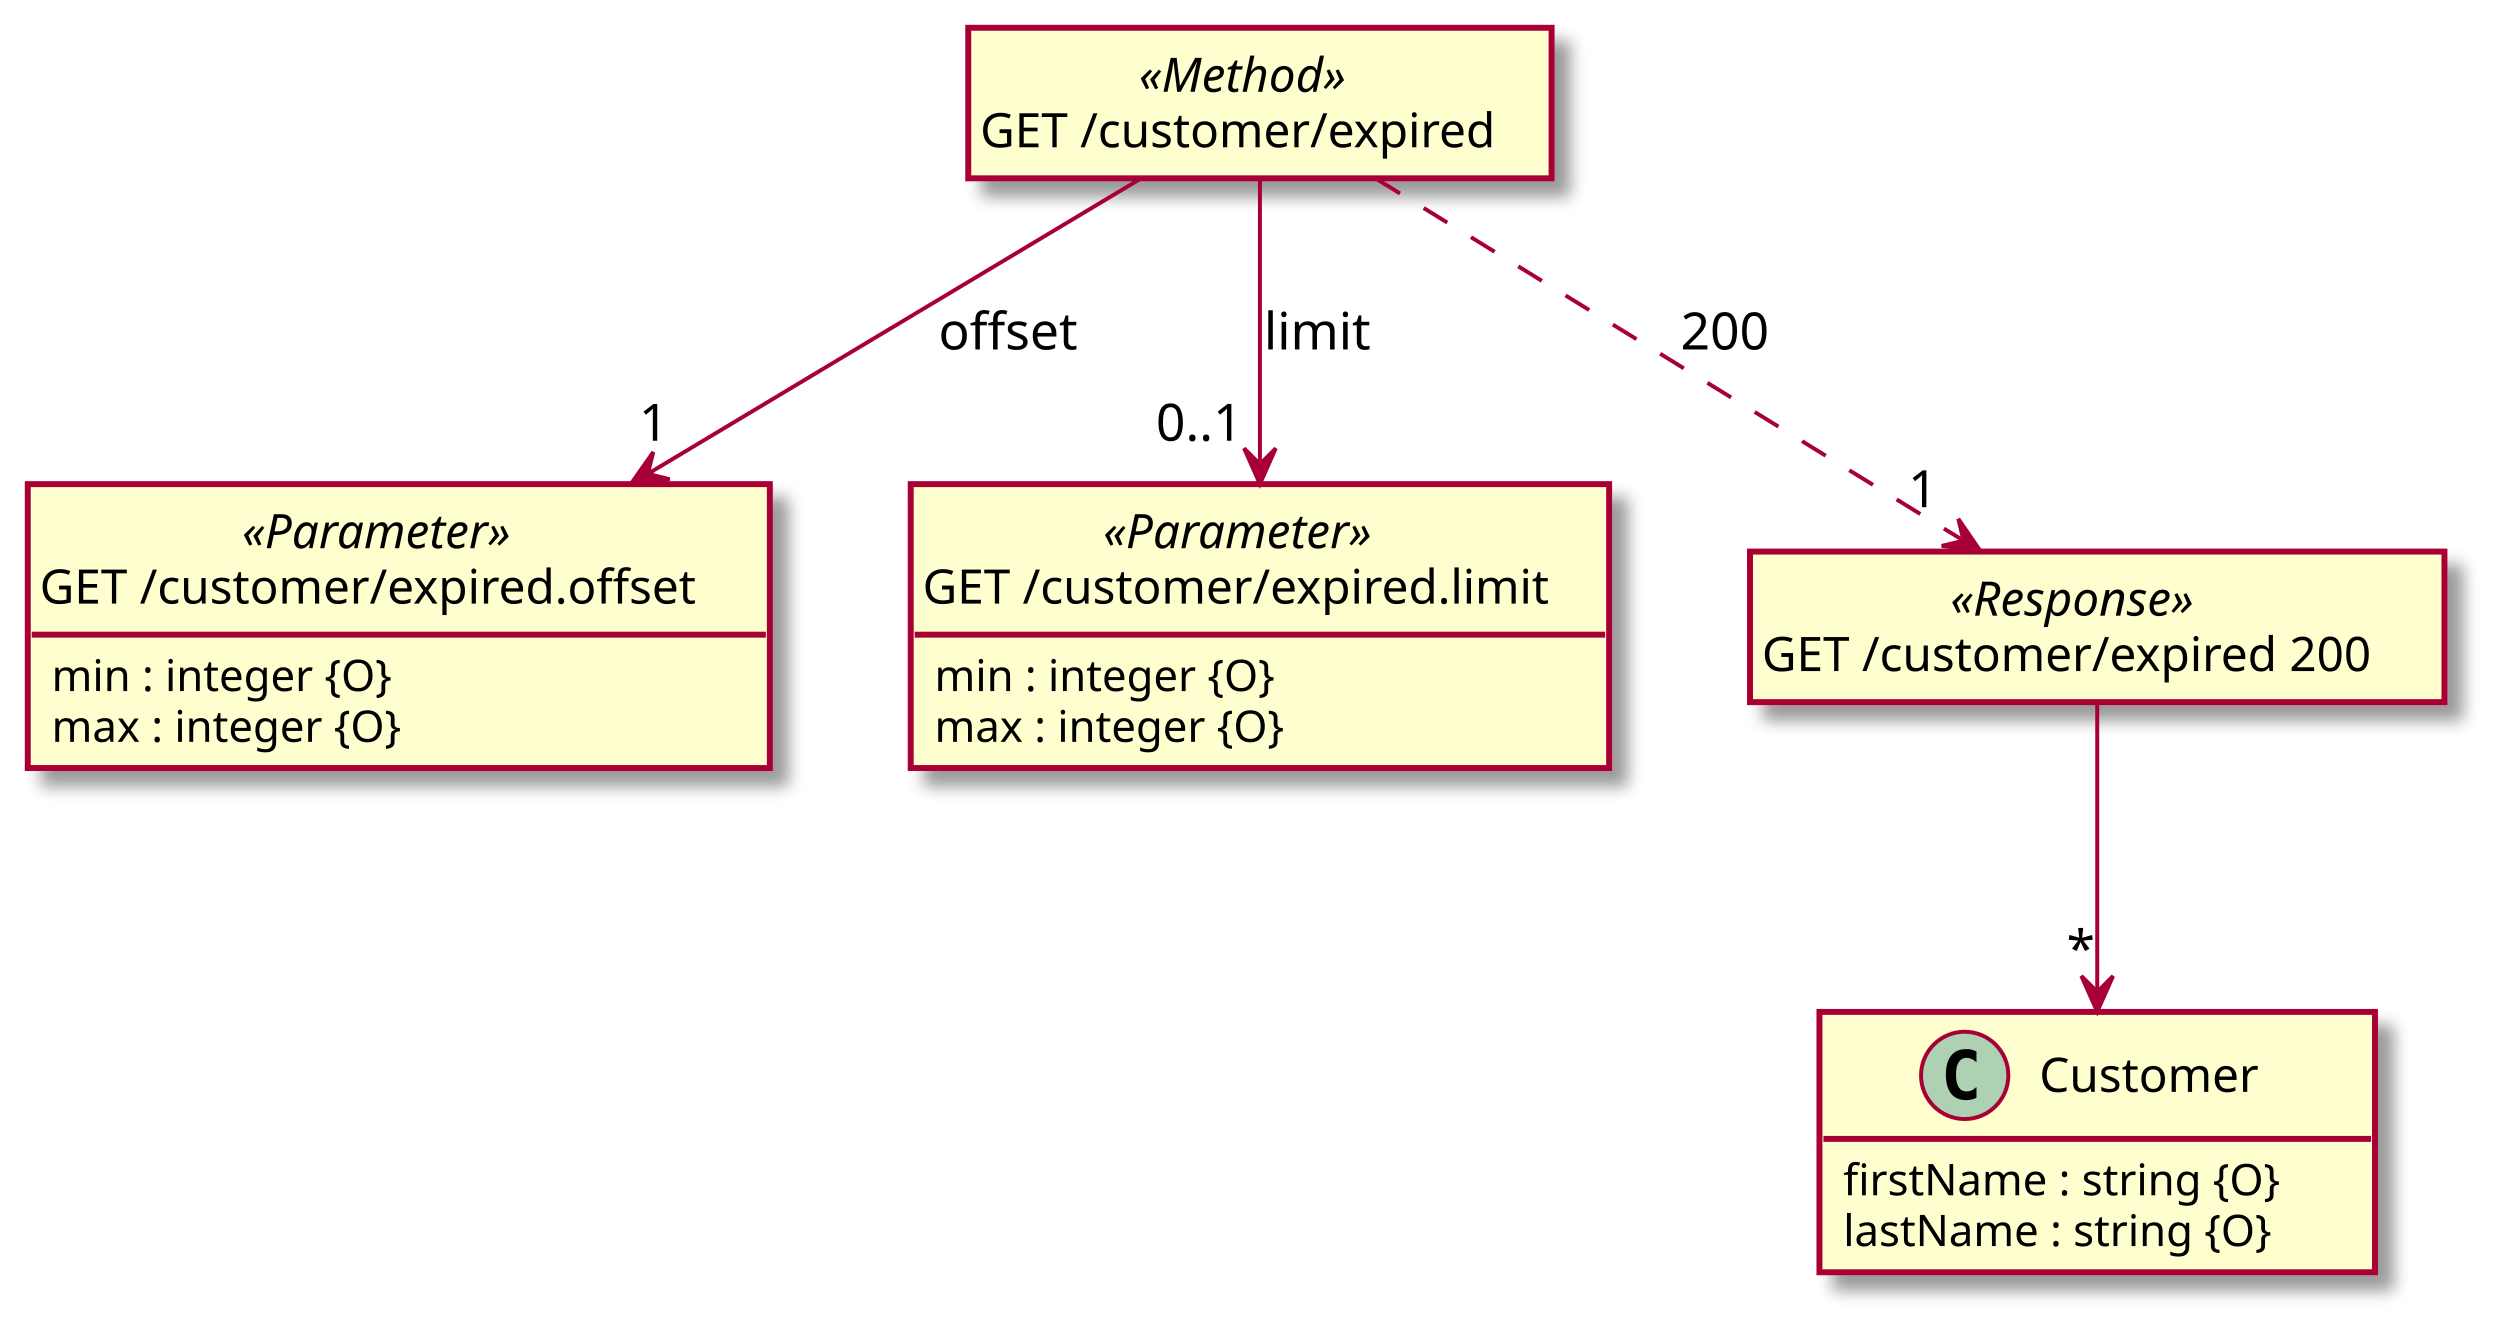
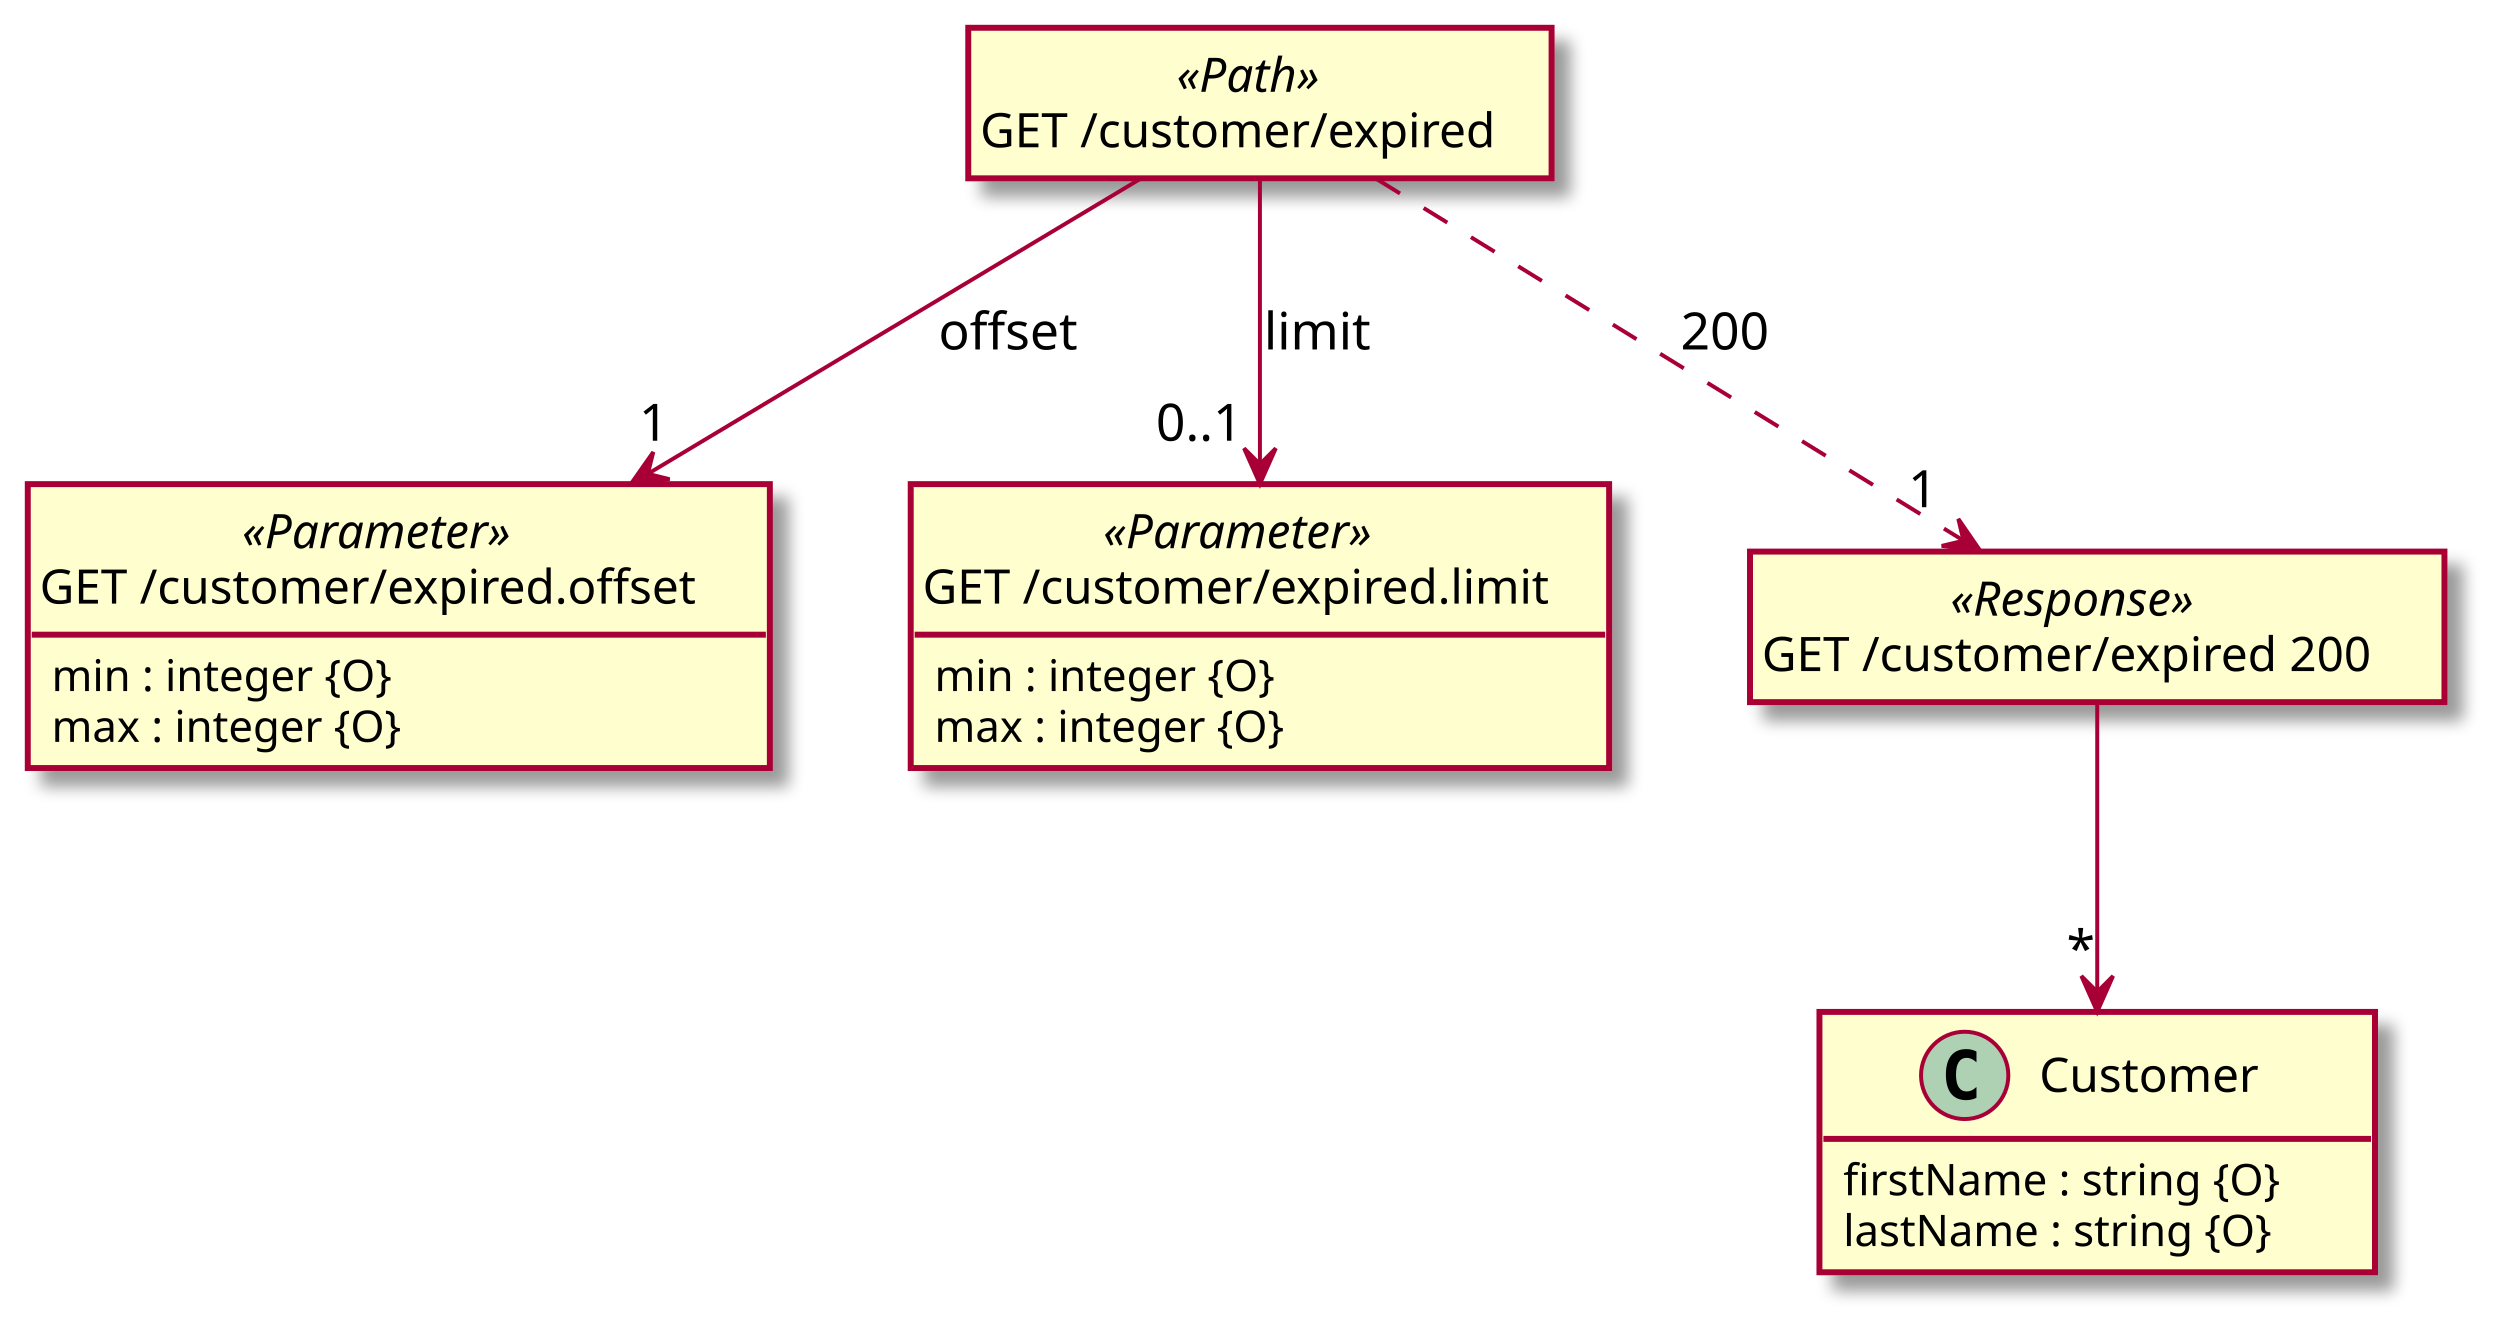
<svg xmlns="http://www.w3.org/2000/svg" contentScriptType="application/ecmascript" contentStyleType="text/css" height="334px" preserveAspectRatio="none" style="width:630px;height:334px;" version="1.1" viewBox="0 0 630 334" width="630px" zoomAndPan="magnify">
  <defs>
-     <filter height="300%" id="f1hvnosjbp81cq" width="300%" x="-1" y="-1">
+     <filter height="300%" id="f1fth40jpqkhb6" width="300%" x="-1" y="-1">
      <feGaussianBlur result="blurOut" stdDeviation="2.0" />
      <feColorMatrix in="blurOut" result="blurOut2" type="matrix" values="0 0 0 0 0 0 0 0 0 0 0 0 0 0 0 0 0 0 .4 0" />
      <feOffset dx="4.0" dy="4.0" in="blurOut2" result="blurOut3" />
      <feBlend in="SourceGraphic" in2="blurOut3" mode="normal" />
    </filter>
  </defs>
  <g>
-     <rect codeLine="8" fill="#FEFECE" filter="url(#f1hvnosjbp81cq)" height="65.609" id="Customer" style="stroke:#A80036;stroke-width:1.5;" width="140" x="458.5" y="255" />
+     <rect codeLine="8" fill="#FEFECE" filter="url(#f1fth40jpqkhb6)" height="65.609" id="Customer" style="stroke:#A80036;stroke-width:1.5;" width="140" x="458.5" y="255" />
    <ellipse cx="495.1" cy="271" fill="#ADD1B2" rx="11" ry="11" style="stroke:#A80036;stroke-width:1.0;" />
    <path d="M498.069,276.641 Q497.491,276.938 496.85,277.078 Q496.209,277.234 495.506,277.234 Q493.006,277.234 491.678,275.594 Q490.366,273.938 490.366,270.812 Q490.366,267.688 491.678,266.031 Q493.006,264.375 495.506,264.375 Q496.209,264.375 496.85,264.531 Q497.506,264.688 498.069,264.984 L498.069,267.703 Q497.444,267.125 496.85,266.859 Q496.256,266.578 495.631,266.578 Q494.288,266.578 493.6,267.656 Q492.913,268.719 492.913,270.812 Q492.913,272.906 493.6,273.984 Q494.288,275.047 495.631,275.047 Q496.256,275.047 496.85,274.781 Q497.444,274.5 498.069,273.922 L498.069,276.641 Z " fill="#000000" />
    <text fill="#000000" font-family="sans-serif" font-size="12" lengthAdjust="spacing" textLength="60" x="513.9" y="275.154">Customer</text>
    <line style="stroke:#A80036;stroke-width:1.5;" x1="459.5" x2="597.5" y1="287" y2="287" />
    <text fill="#000000" font-family="sans-serif" font-size="11" lengthAdjust="spacing" textLength="128" x="464.5" y="301.21">firstName : string {O}</text>
    <text fill="#000000" font-family="sans-serif" font-size="11" lengthAdjust="spacing" textLength="126" x="464.5" y="314.015">lastName : string {O}</text>
-     <rect codeLine="13" fill="#FEFECE" filter="url(#f1hvnosjbp81cq)" height="37.938" id="GET /customer/expired" style="stroke:#A80036;stroke-width:1.5;" width="147" x="244" y="7" />
-     <text fill="#000000" font-family="sans-serif" font-size="12" font-style="italic" lengthAdjust="spacing" textLength="61" x="287" y="23.139">«Method»</text>
+     <rect codeLine="13" fill="#FEFECE" filter="url(#f1fth40jpqkhb6)" height="37.938" id="GET /customer/expired" style="stroke:#A80036;stroke-width:1.5;" width="147" x="244" y="7" />
+     <text fill="#000000" font-family="sans-serif" font-size="12" font-style="italic" lengthAdjust="spacing" textLength="42" x="296.5" y="23.139">«Path»</text>
    <text fill="#000000" font-family="sans-serif" font-size="12" lengthAdjust="spacing" textLength="141" x="247" y="37.107">GET /customer/expired</text>
-     <rect codeLine="16" fill="#FEFECE" filter="url(#f1hvnosjbp81cq)" height="71.547" id="GET /customer/expired.offset" style="stroke:#A80036;stroke-width:1.5;" width="187" x="7" y="122" />
+     <rect codeLine="16" fill="#FEFECE" filter="url(#f1fth40jpqkhb6)" height="71.547" id="GET /customer/expired.offset" style="stroke:#A80036;stroke-width:1.5;" width="187" x="7" y="122" />
    <text fill="#000000" font-family="sans-serif" font-size="12" font-style="italic" lengthAdjust="spacing" textLength="79" x="61" y="138.139">«Parameter»</text>
    <text fill="#000000" font-family="sans-serif" font-size="12" lengthAdjust="spacing" textLength="181" x="10" y="152.107">GET /customer/expired.offset</text>
    <line style="stroke:#A80036;stroke-width:1.5;" x1="8" x2="193" y1="159.938" y2="159.938" />
    <text fill="#000000" font-family="sans-serif" font-size="11" lengthAdjust="spacing" textLength="100" x="13" y="174.148">min : integer {O}</text>
    <text fill="#000000" font-family="sans-serif" font-size="11" lengthAdjust="spacing" textLength="103" x="13" y="186.953">max : integer {O}</text>
-     <rect codeLine="21" fill="#FEFECE" filter="url(#f1hvnosjbp81cq)" height="71.547" id="GET /customer/expired.limit" style="stroke:#A80036;stroke-width:1.5;" width="176" x="229.5" y="122" />
+     <rect codeLine="21" fill="#FEFECE" filter="url(#f1fth40jpqkhb6)" height="71.547" id="GET /customer/expired.limit" style="stroke:#A80036;stroke-width:1.5;" width="176" x="229.5" y="122" />
    <text fill="#000000" font-family="sans-serif" font-size="12" font-style="italic" lengthAdjust="spacing" textLength="79" x="278" y="138.139">«Parameter»</text>
    <text fill="#000000" font-family="sans-serif" font-size="12" lengthAdjust="spacing" textLength="170" x="232.5" y="152.107">GET /customer/expired.limit</text>
    <line style="stroke:#A80036;stroke-width:1.5;" x1="230.5" x2="404.5" y1="159.938" y2="159.938" />
    <text fill="#000000" font-family="sans-serif" font-size="11" lengthAdjust="spacing" textLength="100" x="235.5" y="174.148">min : integer {O}</text>
    <text fill="#000000" font-family="sans-serif" font-size="11" lengthAdjust="spacing" textLength="103" x="235.5" y="186.953">max : integer {O}</text>
-     <rect codeLine="26" fill="#FEFECE" filter="url(#f1hvnosjbp81cq)" height="37.938" id="GET /customer/expired 200" style="stroke:#A80036;stroke-width:1.5;" width="175" x="441" y="139" />
+     <rect codeLine="26" fill="#FEFECE" filter="url(#f1fth40jpqkhb6)" height="37.938" id="GET /customer/expired 200" style="stroke:#A80036;stroke-width:1.5;" width="175" x="441" y="139" />
    <text fill="#000000" font-family="sans-serif" font-size="12" font-style="italic" lengthAdjust="spacing" textLength="74" x="491.5" y="155.139">«Response»</text>
    <text fill="#000000" font-family="sans-serif" font-size="12" lengthAdjust="spacing" textLength="169" x="444" y="169.107">GET /customer/expired 200</text>
    <path codeLine="29" d="M287.33,45.08 C255.42,64.19 204.15,94.91 163.39,119.33 " fill="none" id="GET /customer/expired-to-GET /customer/expired.offset" style="stroke:#A80036;stroke-width:1.0;" />
    <polygon fill="#A80036" points="158.97,121.97,168.745,120.769,163.257,119.397,164.63,113.91,158.97,121.97" style="stroke:#A80036;stroke-width:1.0;" />
    <text fill="#000000" font-family="sans-serif" font-size="13" lengthAdjust="spacing" textLength="36" x="236.5" y="88.067">offset</text>
    <text fill="#000000" font-family="sans-serif" font-size="13" lengthAdjust="spacing" textLength="8" x="161.013" y="111.065">1</text>
    <path codeLine="31" d="M317.5,45.08 C317.5,63.57 317.5,92.93 317.5,116.93 " fill="none" id="GET /customer/expired-to-GET /customer/expired.limit" style="stroke:#A80036;stroke-width:1.0;" />
    <polygon fill="#A80036" points="317.5,121.97,321.5,112.97,317.5,116.97,313.5,112.97,317.5,121.97" style="stroke:#A80036;stroke-width:1.0;" />
    <text fill="#000000" font-family="sans-serif" font-size="13" lengthAdjust="spacing" textLength="27" x="318.5" y="88.067">limit</text>
    <text fill="#000000" font-family="sans-serif" font-size="13" lengthAdjust="spacing" textLength="24" x="291.288" y="111.065">0..1</text>
    <path codeLine="33" d="M528.5,177.07 C528.5,195.92 528.5,226.01 528.5,249.94 " fill="none" id="GET /customer/expired 200-to-Customer" style="stroke:#A80036;stroke-width:1.0;" />
    <polygon fill="#A80036" points="528.5,254.95,532.5,245.95,528.5,249.95,524.5,245.95,528.5,254.95" style="stroke:#A80036;stroke-width:1.0;" />
    <text fill="#000000" font-family="sans-serif" font-size="13" lengthAdjust="spacing" textLength="7" x="520.778" y="243.707">*</text>
    <path codeLine="35" d="M346.84,45.08 C385.62,68.97 453.82,110.99 494.71,136.18 " fill="none" id="GET /customer/expired-to-GET /customer/expired 200" style="stroke:#A80036;stroke-width:1.0;stroke-dasharray:7.0,7.0;" />
    <polygon fill="#A80036" points="499.07,138.87,493.494,130.752,494.809,136.254,489.308,137.569,499.07,138.87" style="stroke:#A80036;stroke-width:1.0;" />
    <text fill="#000000" font-family="sans-serif" font-size="13" lengthAdjust="spacing" textLength="24" x="423.5" y="88.067">200</text>
    <text fill="#000000" font-family="sans-serif" font-size="13" lengthAdjust="spacing" textLength="8" x="480.832" y="127.811">1</text>
  </g>
</svg>
